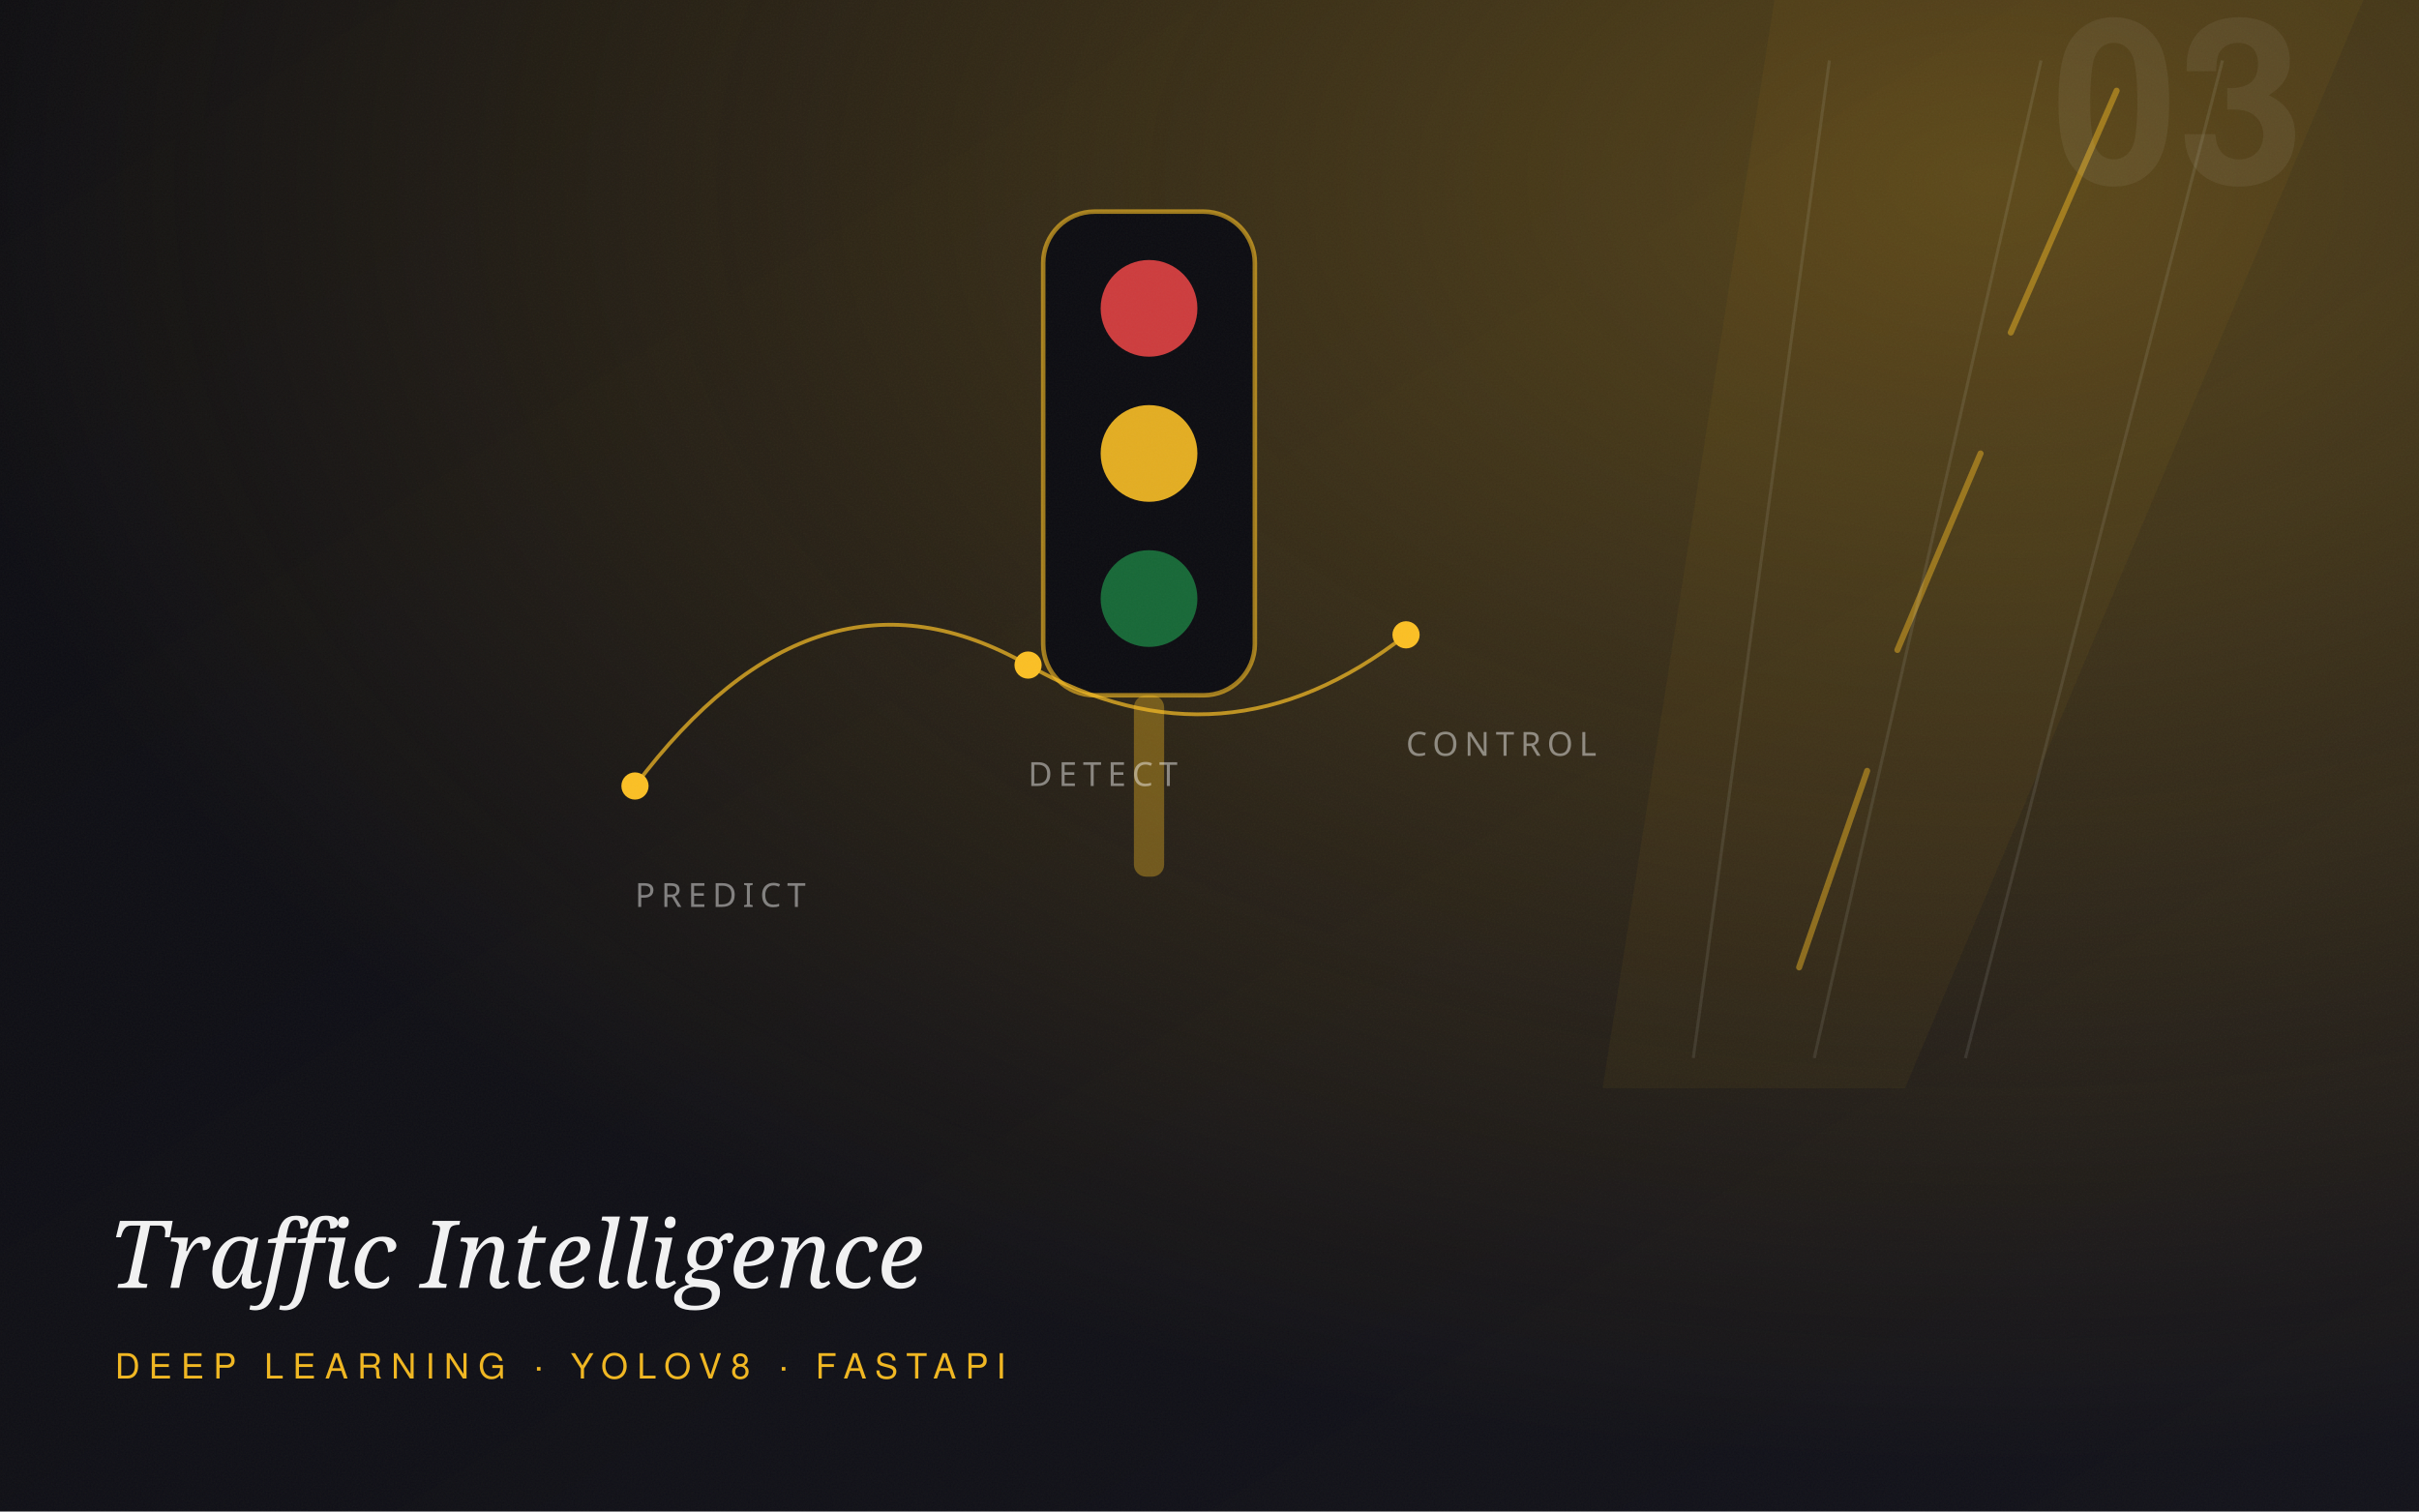
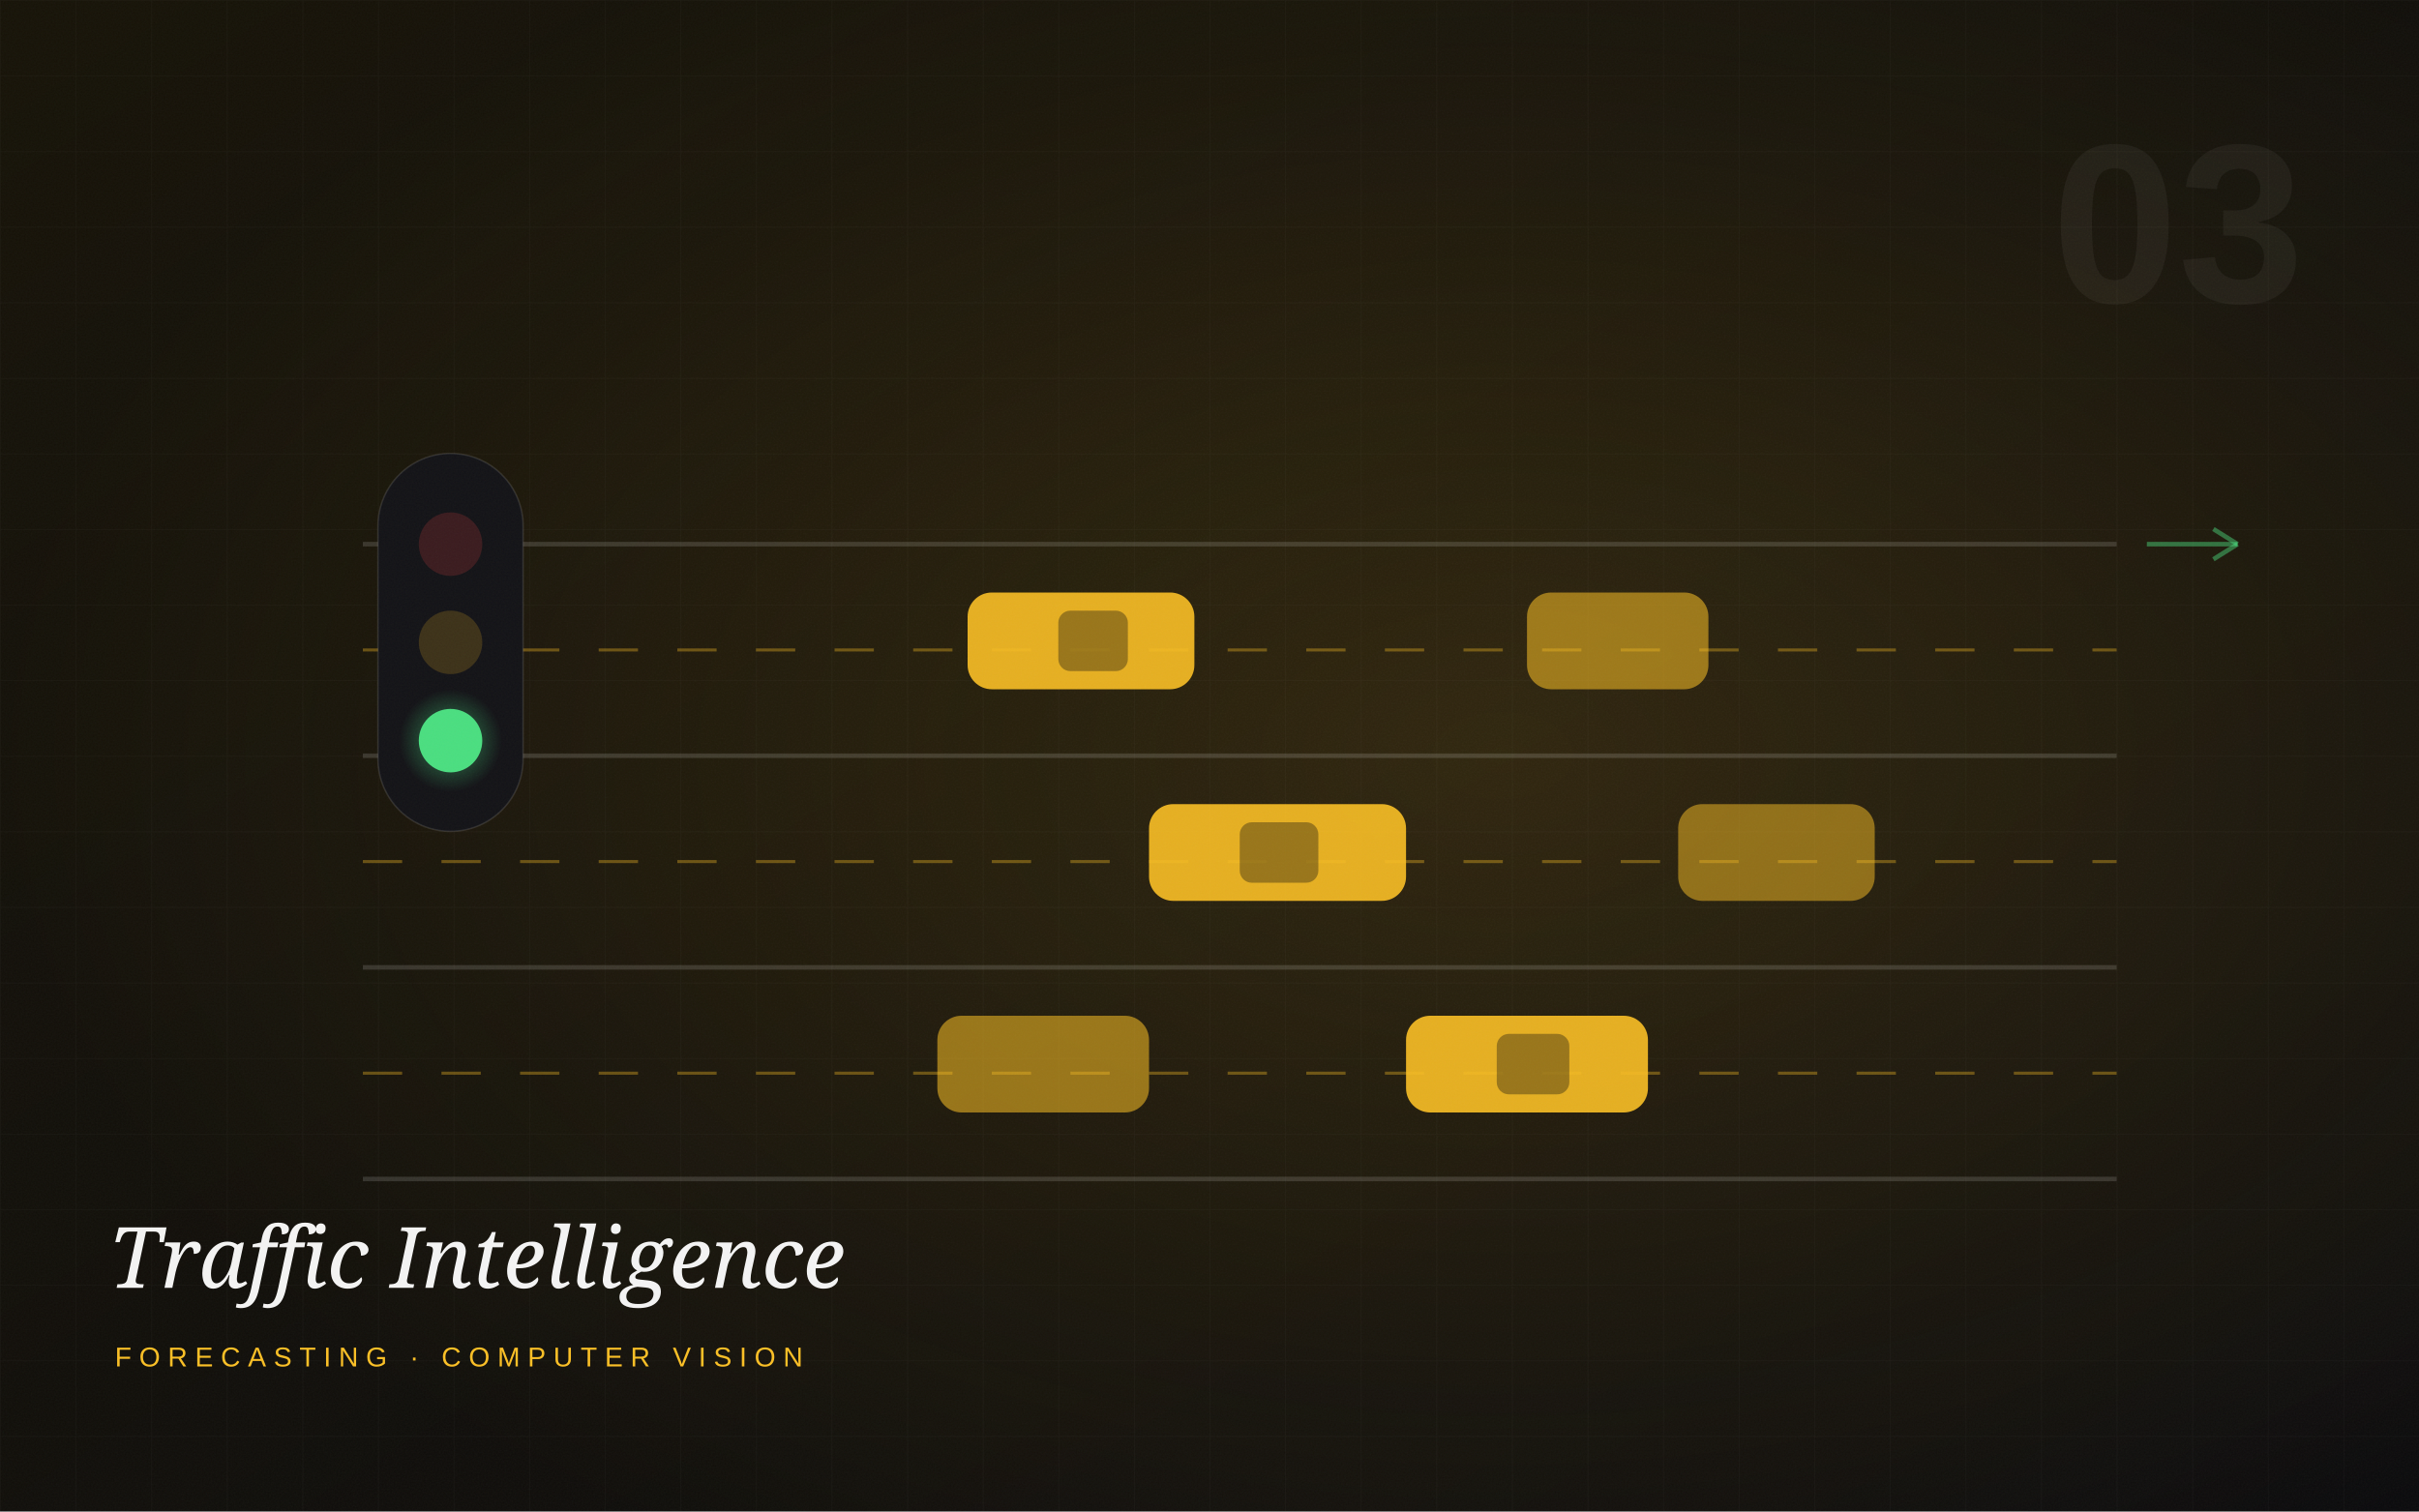
<svg xmlns="http://www.w3.org/2000/svg" width="1600" height="1000" viewBox="0 0 1600 1000">
  <defs>
    <linearGradient id="bg" x1="0" y1="0" x2="1" y2="1">
-       <stop offset="0" stop-color="#0c0c11" />
-       <stop offset="1" stop-color="#12121a" />
+       <stop offset="0" stop-color="#161207" />
+       <stop offset="1" stop-color="#0a0a0c" />
    </linearGradient>
-     <radialGradient id="gl" cx="0.82" cy="0.12" r="0.85">
-       <stop offset="0" stop-color="#fbbf24" stop-opacity="0.30" />
+     <radialGradient id="glow" cx="0.62" cy="0.5" r="0.62">
+       <stop offset="0" stop-color="#fbbf24" stop-opacity="0.14" />
      <stop offset="1" stop-color="#fbbf24" stop-opacity="0" />
    </radialGradient>
+     <radialGradient id="green">
+       <stop offset="0" stop-color="#4ade80" stop-opacity="0.55" />
+       <stop offset="1" stop-color="#4ade80" stop-opacity="0" />
+     </radialGradient>
+     <pattern id="grid" width="50" height="50" patternUnits="userSpaceOnUse">
+       <path d="M50 0H0V50" fill="none" stroke="#ffffff" stroke-opacity="0.03" />
+     </pattern>
    <filter id="nz">
-       <feTurbulence type="fractalNoise" baseFrequency="0.9" numOctaves="3" />
+       <feTurbulence type="fractalNoise" baseFrequency="0.9" numOctaves="2" />
    </filter>
  </defs>
  <rect width="1600" height="1000" fill="url(#bg)" />
-   <rect width="1600" height="1000" fill="url(#gl)" />
-   <g opacity="0.9">
-     <path d="M1180 -40 L1580 -40 L1260 720 L1060 720 Z" fill="#fbbf24" fill-opacity="0.05" />
-     <g stroke="#fbbf24" stroke-opacity="0.5" stroke-width="4" stroke-linecap="round">
-       <line x1="1400" y1="60" x2="1330" y2="220" />
-       <line x1="1310" y1="300" x2="1255" y2="430" />
-       <line x1="1235" y1="510" x2="1190" y2="640" />
-     </g>
-     <g stroke="#ffffff" stroke-opacity="0.10" stroke-width="2">
-       <line x1="1210" y1="40" x2="1120" y2="700" />
-       <line x1="1350" y1="40" x2="1200" y2="700" />
-       <line x1="1470" y1="40" x2="1300" y2="700" />
-     </g>
+   <rect width="1600" height="1000" fill="url(#glow)" />
+   <rect width="1600" height="1000" fill="url(#grid)" />
+   <g stroke="#ffffff" stroke-opacity="0.14" stroke-width="3">
+     <line x1="240" y1="360" x2="1400" y2="360" />
+     <line x1="240" y1="500" x2="1400" y2="500" />
+     <line x1="240" y1="640" x2="1400" y2="640" />
+     <line x1="240" y1="780" x2="1400" y2="780" />
  </g>
-   <g transform="translate(760,300)">
-     <rect x="-70" y="-160" width="140" height="320" rx="34" fill="#0c0c11" stroke="#fbbf24" stroke-opacity="0.6" stroke-width="3" />
-     <circle cx="0" cy="-96" r="32" fill="#ef4444" fill-opacity="0.85" />
-     <circle cx="0" cy="0" r="32" fill="#fbbf24" fill-opacity="0.9" />
-     <circle cx="0" cy="96" r="32" fill="#22c55e" fill-opacity="0.5" />
-     <rect x="-10" y="160" width="20" height="120" rx="8" fill="#fbbf24" fill-opacity="0.35" />
+   <g stroke="#fbbf24" stroke-opacity="0.35" stroke-width="2" stroke-dasharray="26 26">
+     <line x1="240" y1="430" x2="1400" y2="430" />
+     <line x1="240" y1="570" x2="1400" y2="570" />
+     <line x1="240" y1="710" x2="1400" y2="710" />
  </g>
-   <g stroke="#fbbf24" stroke-width="2.5" fill="none" stroke-opacity="0.7">
-     <path d="M420 520 q120 -160 260 -80 q130 74 250 -20" />
+   <g>
+     <rect x="250" y="300" width="96" height="250" rx="48" fill="#121216" stroke="#ffffff" stroke-opacity="0.12" />
+     <circle cx="298" cy="360" r="21" fill="#ef4444" fill-opacity="0.18" />
+     <circle cx="298" cy="425" r="21" fill="#fbbf24" fill-opacity="0.18" />
+     <circle cx="298" cy="490" r="34" fill="url(#green)" />
+     <circle cx="298" cy="490" r="21" fill="#4ade80" />
  </g>
-   <g fill="#fbbf24">
-     <circle cx="420" cy="520" r="9" />
-     <circle cx="680" cy="440" r="9" />
-     <circle cx="930" cy="420" r="9" />
+   <g fill="#fbbf24" fill-opacity="0.9">
+     <rect x="640" y="392" width="150" height="64" rx="16" />
+     <rect x="1010" y="392" width="120" height="64" rx="16" fill-opacity="0.55" />
+     <rect x="760" y="532" width="170" height="64" rx="16" />
+     <rect x="1110" y="532" width="130" height="64" rx="16" fill-opacity="0.5" />
+     <rect x="620" y="672" width="140" height="64" rx="16" fill-opacity="0.55" />
+     <rect x="930" y="672" width="160" height="64" rx="16" />
  </g>
-   <text x="420" y="600" font-family="'Segoe UI',sans-serif" font-size="22" fill="#ffffff" fill-opacity="0.45" letter-spacing="4">PREDICT</text>
-   <text x="680" y="520" font-family="'Segoe UI',sans-serif" font-size="22" fill="#ffffff" fill-opacity="0.45" letter-spacing="4">DETECT</text>
-   <text x="930" y="500" font-family="'Segoe UI',sans-serif" font-size="22" fill="#ffffff" fill-opacity="0.45" letter-spacing="4">CONTROL</text>
+   <g fill="#0a0a0c" fill-opacity="0.35">
+     <rect x="700" y="404" width="46" height="40" rx="8" />
+     <rect x="820" y="544" width="52" height="40" rx="8" />
+     <rect x="990" y="684" width="48" height="40" rx="8" />
+   </g>
+   <g stroke="#4ade80" stroke-opacity="0.45" stroke-width="3" fill="none">
+     <path d="M1420 360 h60" />
+     <path d="M1480 360 l-16 -10" />
+     <path d="M1480 360 l-16 10" />
+   </g>
+   <g font-family="'Segoe UI', Arial, sans-serif">
+     <text x="72" y="852" font-family="Georgia, serif" font-style="italic" font-size="56" fill="#ffffff" fill-opacity="0.95">Traffic Intelligence</text>
+     <text x="76" y="904" font-size="18" letter-spacing="5" fill="#fbbf24">FORECASTING · COMPUTER VISION</text>
+     <text x="1524" y="200" text-anchor="end" font-size="150" font-weight="700" fill="#ffffff" fill-opacity="0.05">03</text>
+   </g>
  <rect width="1600" height="1000" filter="url(#nz)" opacity="0.045" />
-   <g font-family="'Segoe UI', Helvetica, Arial, sans-serif">
-     <text x="72" y="852" font-family="Georgia, serif" font-style="italic" font-size="62" fill="#ffffff" fill-opacity="0.94">Traffic Intelligence</text>
-     <text x="76" y="912" font-size="23" letter-spacing="6" fill="#fbbf24" fill-opacity="0.95">DEEP LEARNING · YOLOV8 · FASTAPI</text>
-     <text x="1524" y="120" text-anchor="end" font-size="150" font-weight="700" fill="#ffffff" fill-opacity="0.06">03</text>
-   </g>
</svg>
